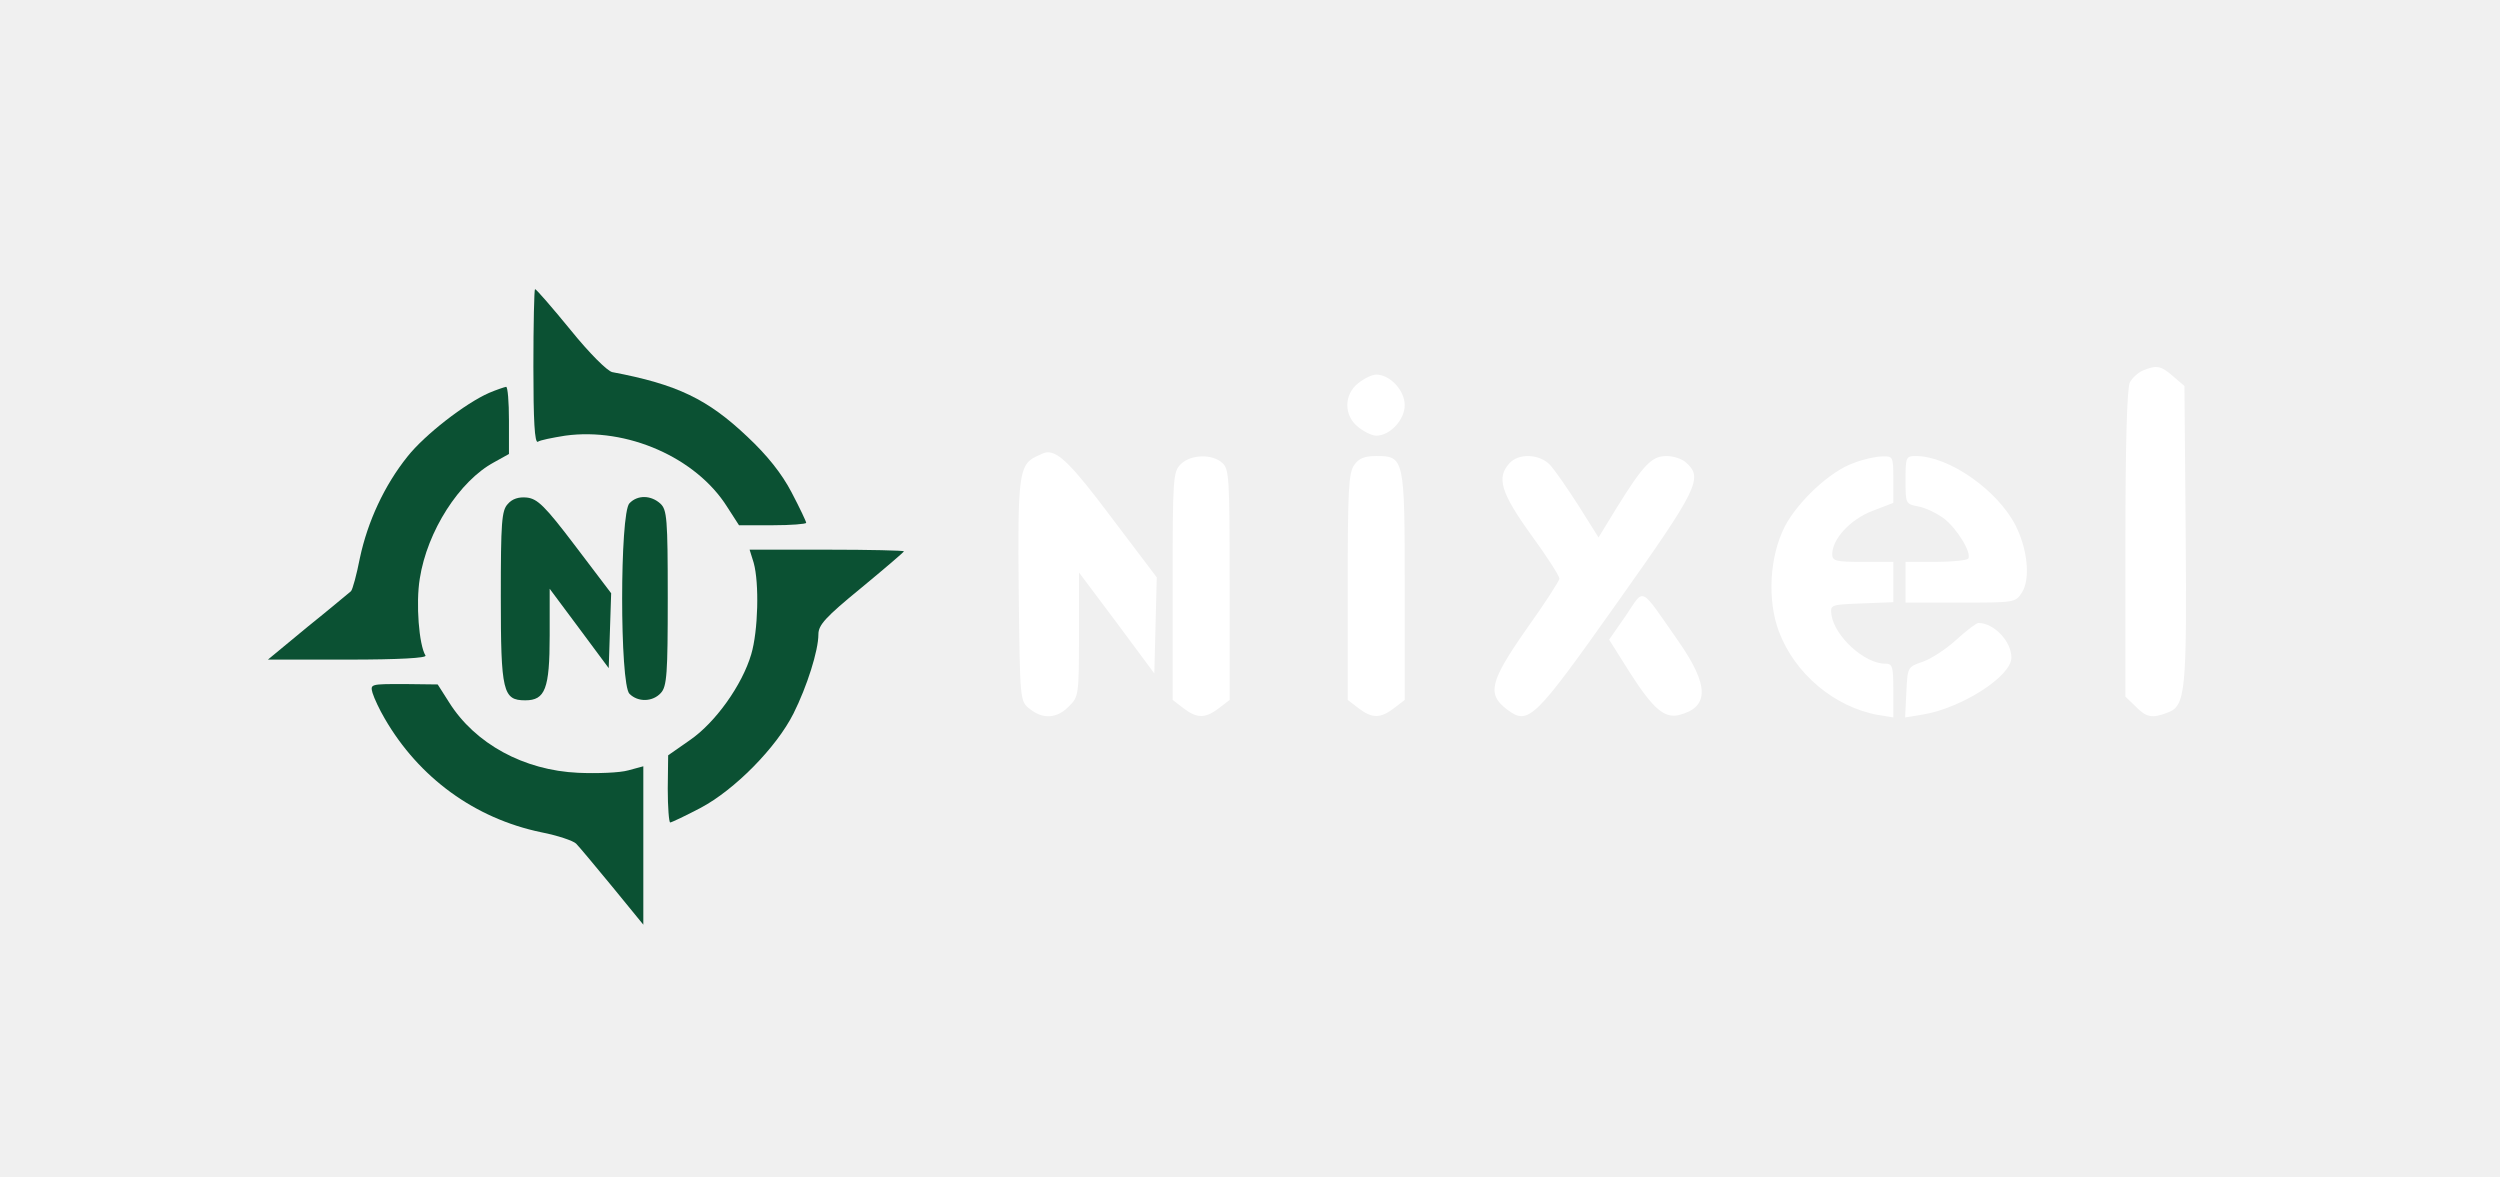
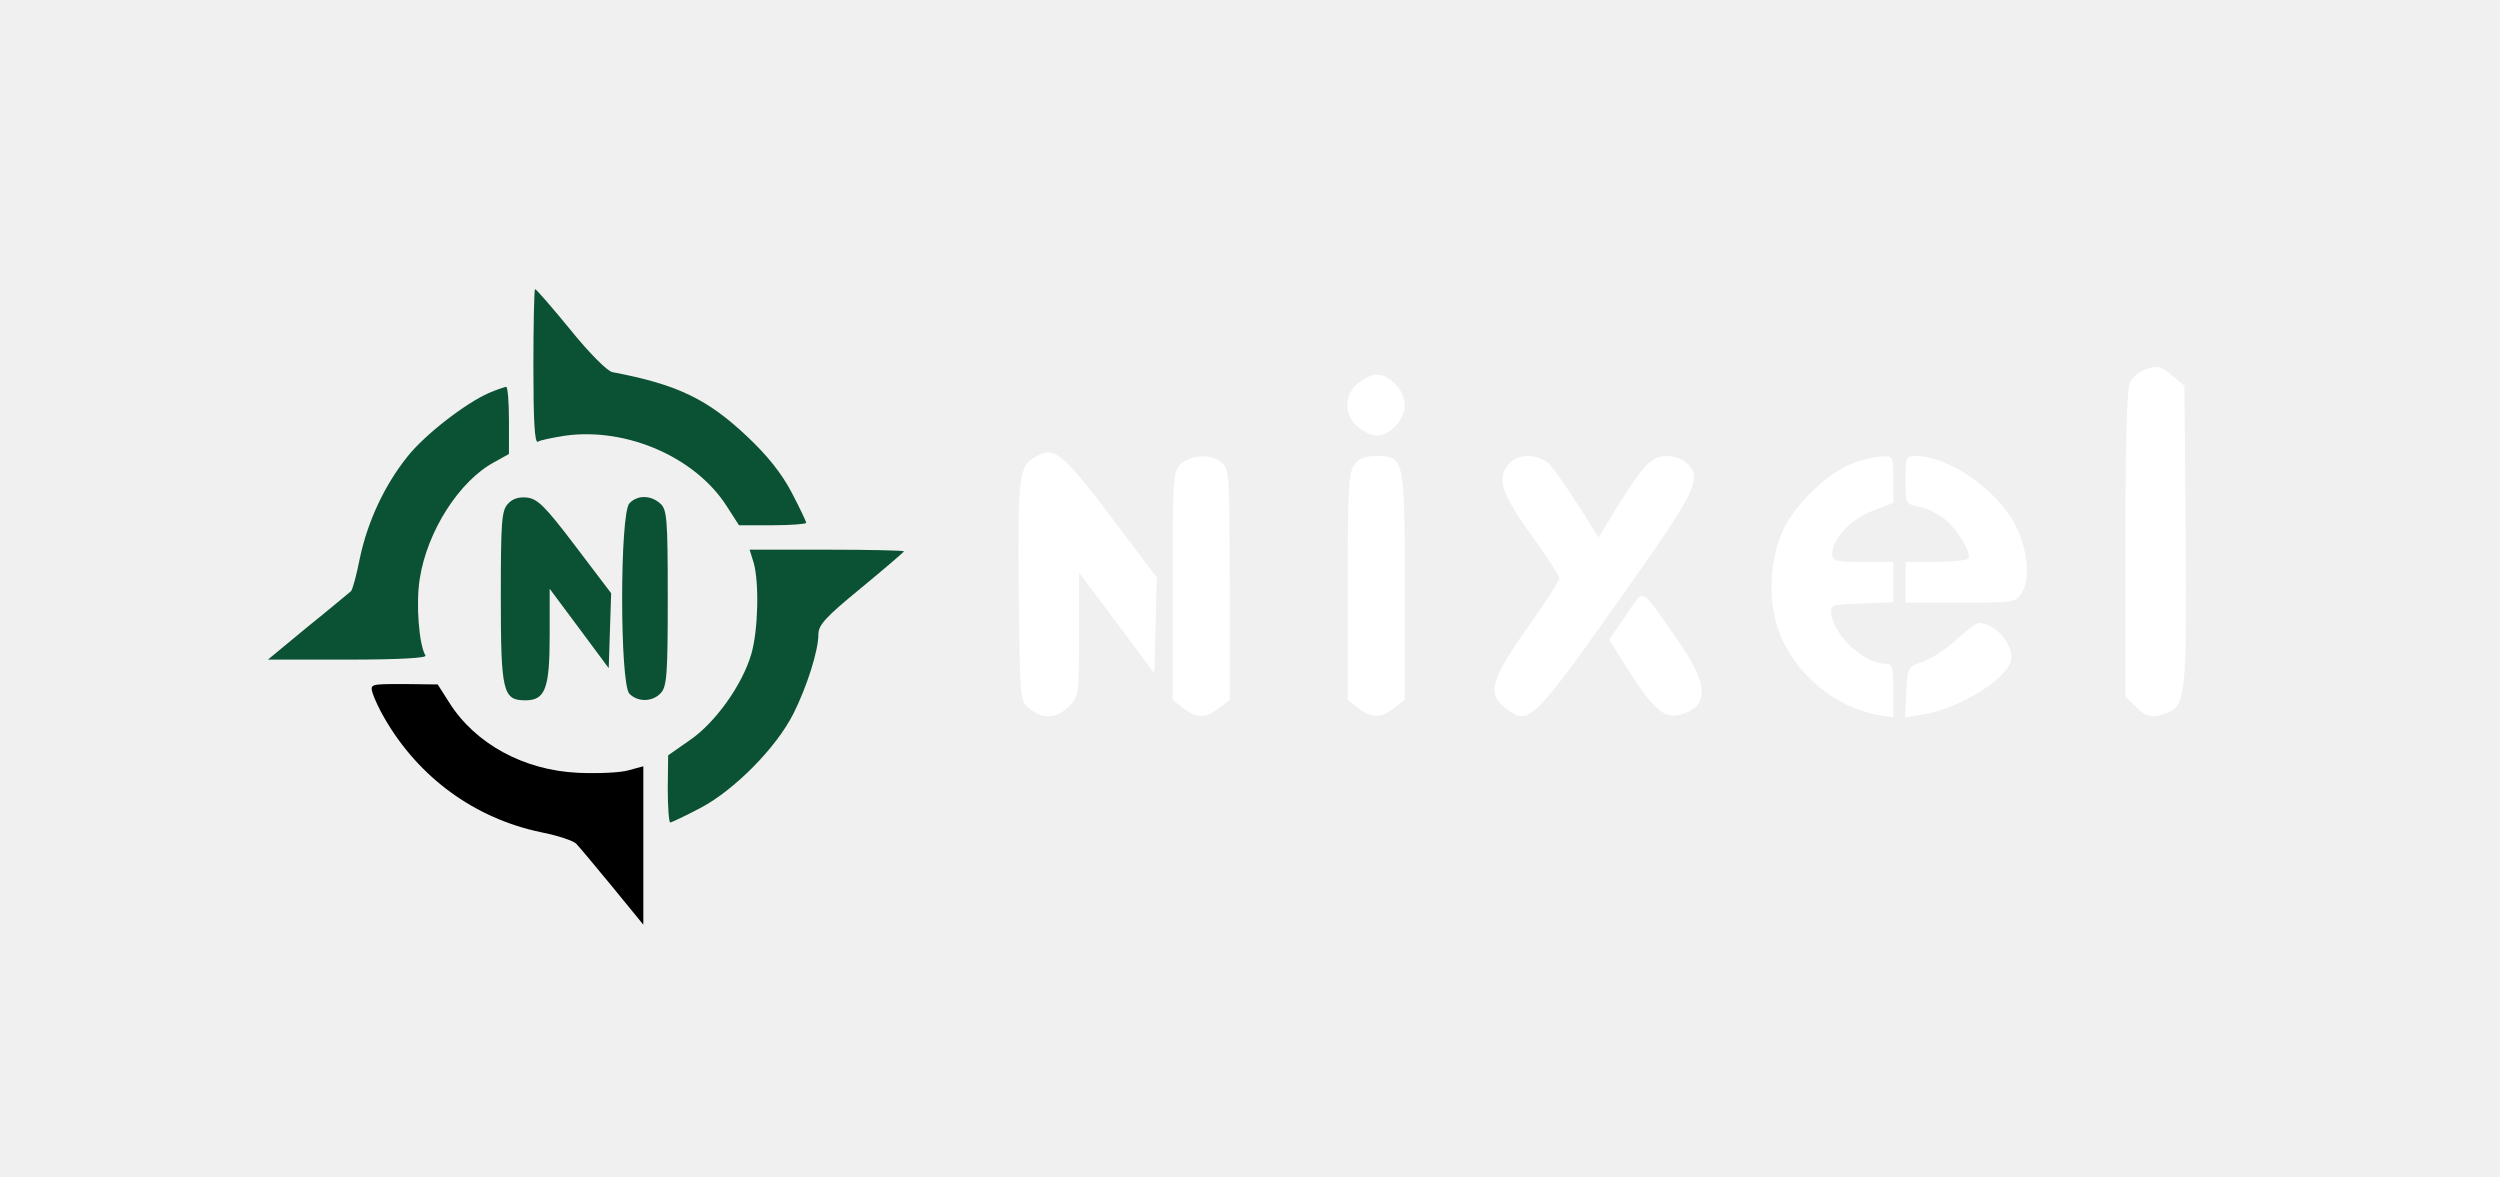
<svg xmlns="http://www.w3.org/2000/svg" version="1.0" width="614pt" height="289pt" viewBox="0 0 614 289" preserveAspectRatio="xMidYMid meet">
  <g transform="translate(0,289) scale(0.1,-0.1)" stroke="none" fill="#fff">
    <path fill="#0b5133" d="M1310 1989 c0 -131 3 -188 11 -184 5 4 36 10 67 15 152 21 322 -54 398 -175 l29 -45 83 0 c45 0 82 3 82 6 0 3 -16 37 -36 75 -24 46 -60 91 -108 136 -98 93 -173 129 -332 159 -12 2 -57 47 -103 104 -45 55 -84 100 -87 100 -2 0 -4 -86 -4 -191z" />
    <path d="M5263 1980 c-12 -5 -26 -18 -32 -29 -7 -13 -11 -149 -11 -396 l0 -376 25 -24 c26 -27 41 -30 79 -15 44 16 47 54 44 443 l-3 359 -28 24 c-30 26 -40 28 -74 14z" />
    <path d="M3336 1949 c-36 -28 -36 -80 0 -108 15 -12 34 -21 44 -21 34 0 70 39 70 75 0 36 -36 75 -70 75 -10 0 -29 -9 -44 -21z" />
    <path fill="#0b5133" d="M1201 1925 c-59 -26 -158 -103 -200 -156 -57 -71 -98 -160 -117 -249 -8 -41 -18 -78 -22 -82 -4 -3 -51 -43 -106 -87 l-98 -81 196 0 c127 0 195 4 191 10 -16 26 -24 128 -14 189 18 116 97 240 183 286 l36 20 0 82 c0 46 -3 83 -7 83 -5 -1 -23 -7 -42 -15z" />
    <path d="M2543 1768 c-40 -20 -44 -50 -41 -332 3 -268 3 -268 27 -287 32 -26 67 -24 96 6 24 23 25 28 25 176 l0 153 93 -124 92 -124 3 118 3 118 -112 148 c-96 128 -130 162 -159 159 -3 0 -15 -5 -27 -11z" />
    <path d="M2900 1750 c-19 -19 -20 -33 -20 -299 l0 -280 26 -20 c34 -26 54 -26 88 0 l26 20 0 283 c0 261 -1 284 -18 299 -25 23 -78 21 -102 -3z" />
    <path d="M3326 1748 c-14 -19 -16 -65 -16 -299 l0 -278 26 -20 c34 -26 54 -26 88 0 l26 20 0 278 c0 316 -1 321 -70 321 -29 0 -43 -6 -54 -22z" />
    <path d="M3707 1752 c-32 -35 -21 -72 53 -175 39 -53 70 -102 70 -108 0 -5 -36 -61 -81 -124 -90 -129 -98 -160 -47 -198 52 -39 66 -25 270 263 198 279 211 306 170 343 -10 10 -32 17 -49 17 -36 0 -56 -20 -123 -128 l-44 -72 -49 78 c-27 42 -58 87 -70 100 -25 27 -77 30 -100 4z" />
    <path d="M4553 1753 c-58 -20 -138 -95 -170 -157 -37 -73 -43 -180 -14 -257 39 -104 137 -186 244 -205 l37 -6 0 66 c0 60 -2 66 -20 66 -51 0 -124 67 -132 120 -3 25 -2 25 75 28 l77 3 0 49 0 50 -75 0 c-66 0 -75 2 -75 19 0 37 44 85 98 106 l52 20 0 58 c0 56 -1 57 -27 56 -16 0 -47 -7 -70 -16z" />
    <path d="M4680 1711 c0 -58 0 -59 32 -65 17 -3 46 -17 63 -30 32 -25 68 -84 59 -98 -3 -4 -39 -8 -80 -8 l-74 0 0 -50 0 -50 135 0 c133 0 135 0 151 25 21 33 14 106 -16 165 -45 87 -164 170 -245 170 -24 0 -25 -3 -25 -59z" />
    <path fill="#0b5133" d="M1247 1652 c-15 -16 -17 -45 -17 -228 0 -233 5 -254 60 -254 49 0 60 28 60 159 l0 115 73 -98 72 -97 3 92 3 92 -88 116 c-75 99 -93 116 -119 119 -20 2 -36 -3 -47 -16z" />
    <path fill="#0b5133" d="M1546 1654 c-24 -23 -24 -445 0 -468 21 -21 57 -20 77 2 15 16 17 48 17 234 0 195 -2 216 -18 231 -23 21 -56 22 -76 1z" />
    <path fill="#0b5133" d="M1851 1508 c14 -50 11 -168 -6 -225 -22 -75 -88 -168 -151 -211 l-53 -37 -1 -82 c0 -46 3 -83 6 -83 3 0 37 16 75 36 83 44 186 148 228 232 33 66 61 154 61 194 0 23 17 42 105 114 58 48 105 88 105 90 0 2 -85 4 -189 4 l-190 0 10 -32z" />
    <path d="M3993 1378 l-41 -59 51 -81 c57 -89 85 -113 121 -104 74 19 74 72 -1 180 -98 140 -83 133 -130 64z" />
    <path d="M4805 1319 c-25 -23 -62 -47 -82 -54 -38 -13 -38 -13 -41 -75 l-3 -62 43 7 c96 16 218 94 218 140 0 40 -43 85 -81 85 -5 0 -30 -19 -54 -41z" />
-     <path fill="#0b5133" d="M915 1188 c4 -13 17 -41 30 -63 84 -145 221 -245 384 -279 41 -8 79 -21 86 -28 7 -7 47 -55 89 -106 l76 -93 0 195 0 194 -37 -10 c-21 -6 -76 -8 -123 -6 -133 6 -253 71 -317 173 l-28 44 -83 1 c-82 0 -83 0 -77 -22z" />
+     <path fill="currentColor" d="M915 1188 c4 -13 17 -41 30 -63 84 -145 221 -245 384 -279 41 -8 79 -21 86 -28 7 -7 47 -55 89 -106 l76 -93 0 195 0 194 -37 -10 c-21 -6 -76 -8 -123 -6 -133 6 -253 71 -317 173 l-28 44 -83 1 c-82 0 -83 0 -77 -22z" />
  </g>
</svg>
